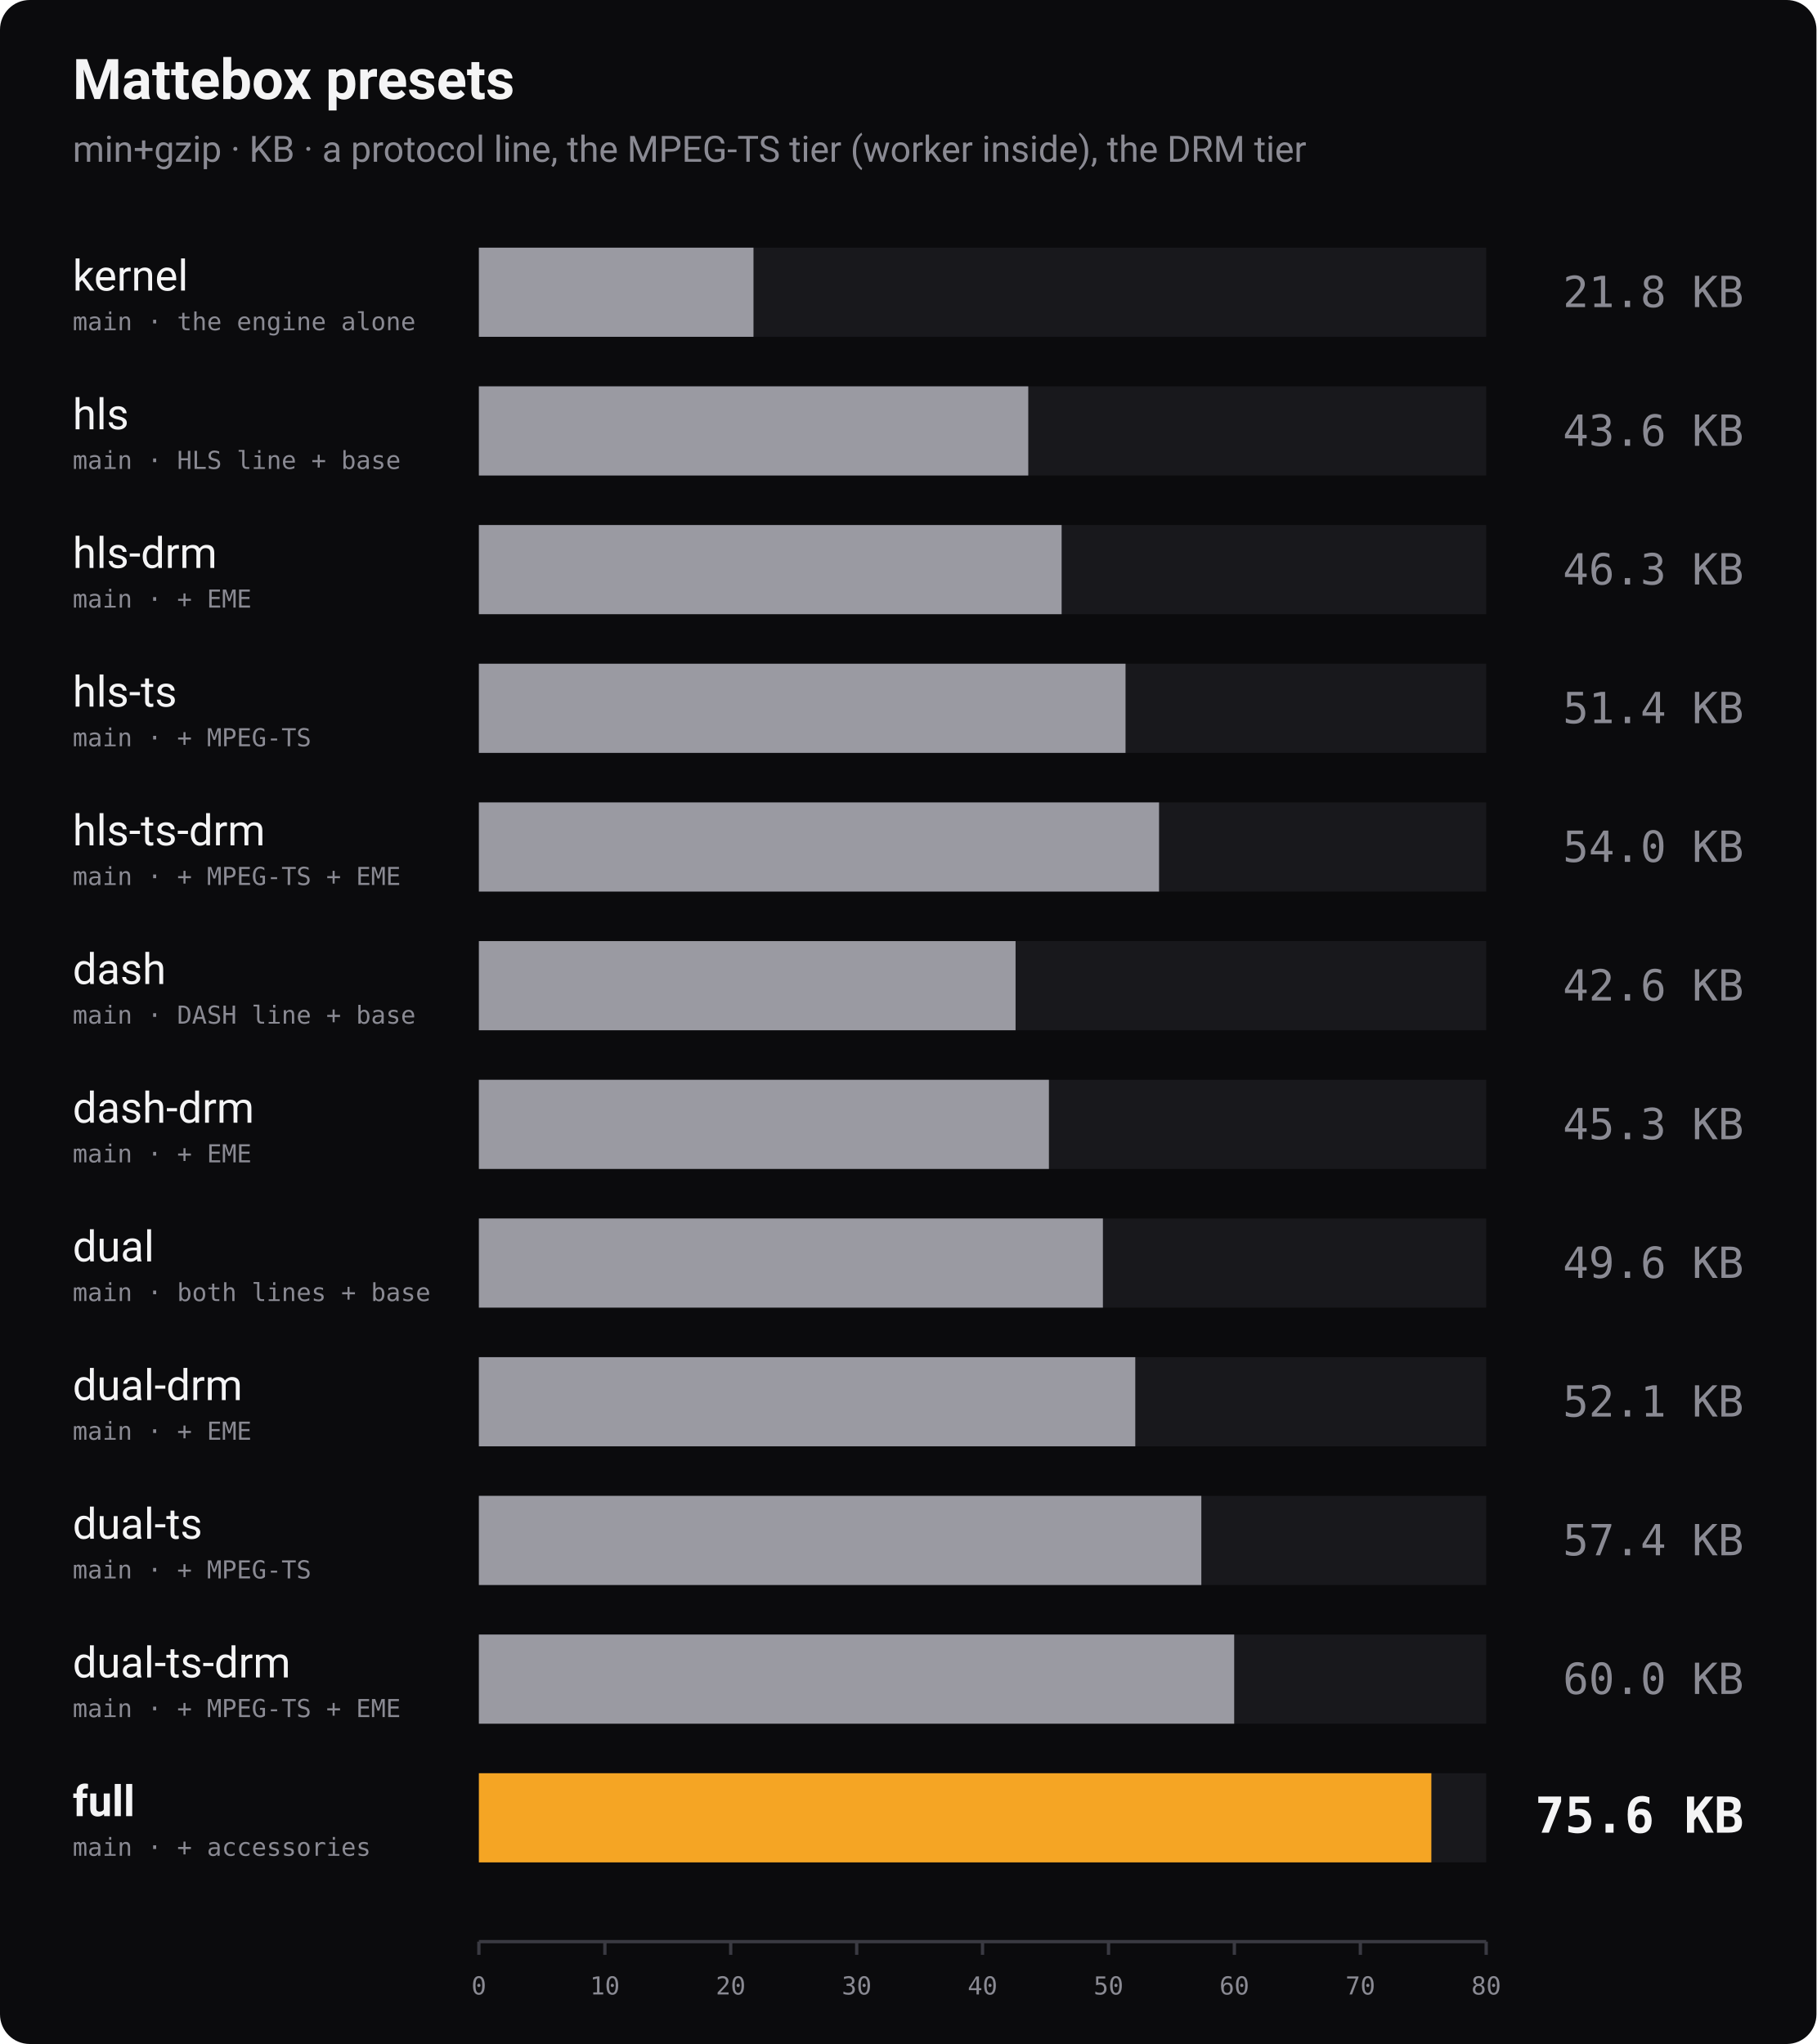
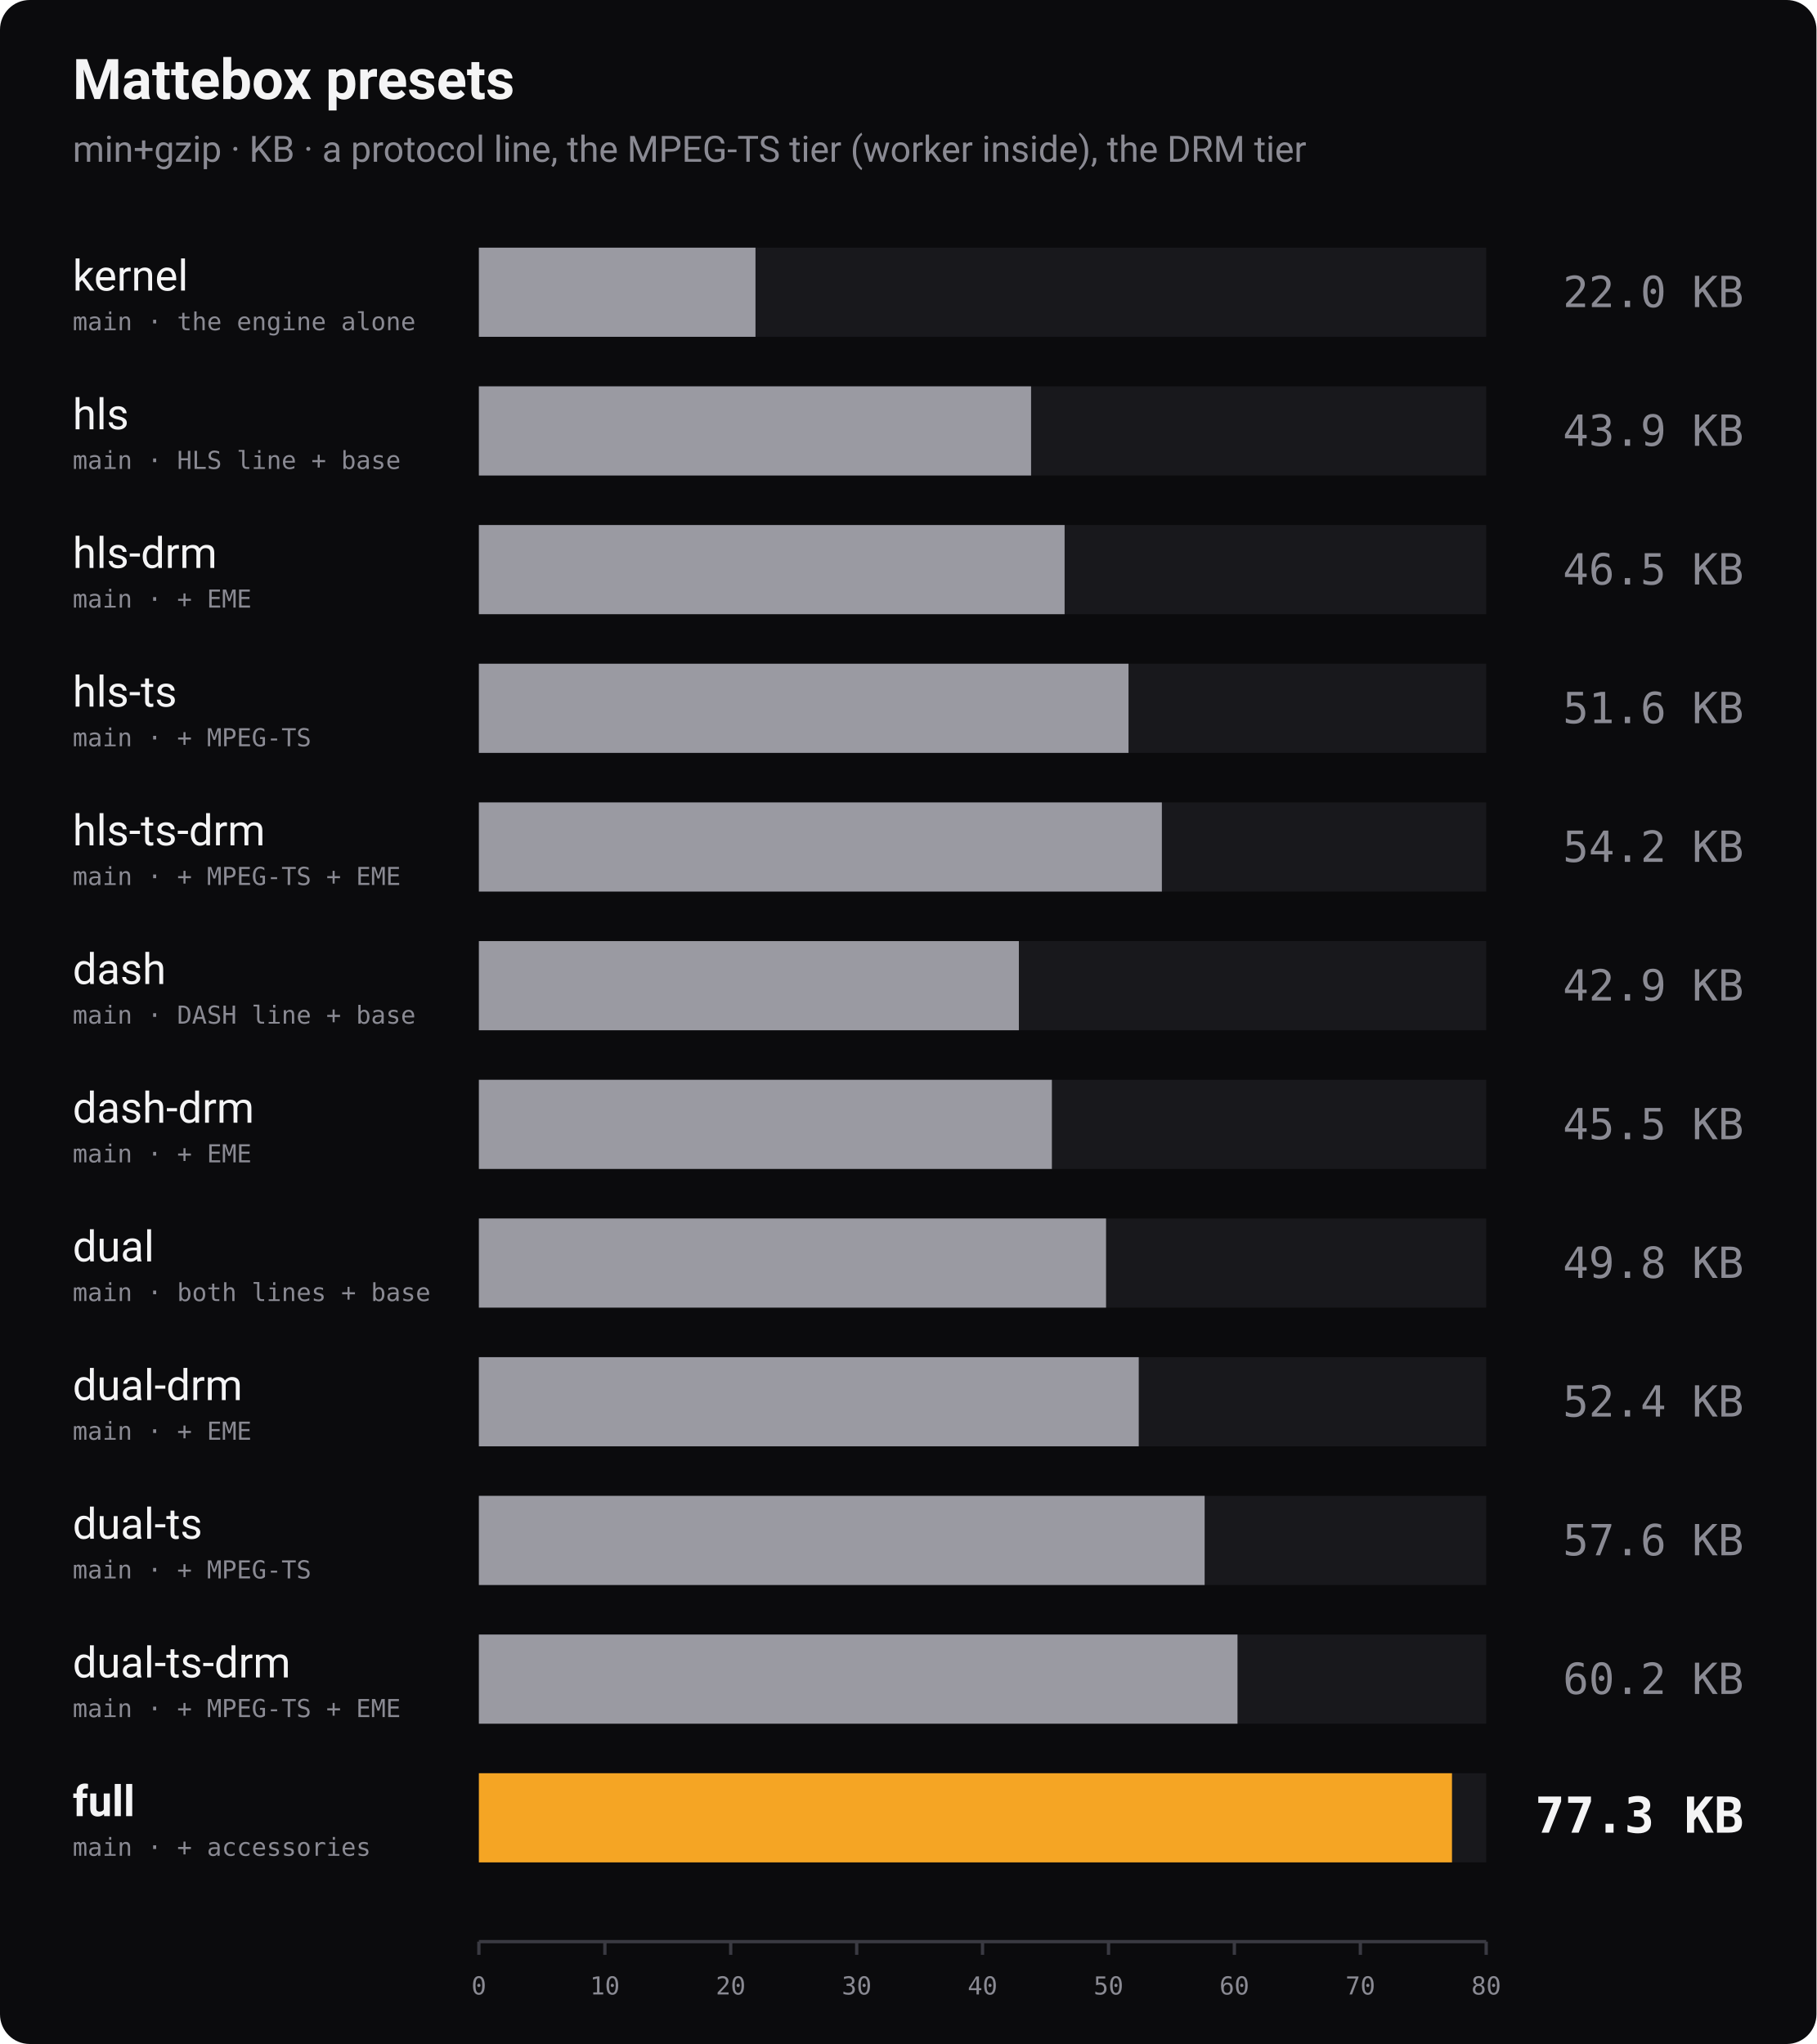
<svg xmlns="http://www.w3.org/2000/svg" width="1100" height="1238" viewBox="0 0 1100 1238" role="img" aria-label="Bundle size of every Mattebox preset, min+gzip">
  <rect width="1100" height="1238" rx="18" fill="#0b0b0d" />
  <text x="44" y="60" font-family="-apple-system, 'Segoe UI', Roboto, Helvetica, Arial, sans-serif" font-size="34" font-weight="700" fill="#f4f4f5">Mattebox presets</text>
  <text x="44" y="98" font-family="-apple-system, 'Segoe UI', Roboto, Helvetica, Arial, sans-serif" font-size="22" fill="#8a8a93">min+gzip · KB · a protocol line, the MPEG-TS tier (worker inside), the DRM tier</text>
  <text x="44" y="176" font-family="-apple-system, 'Segoe UI', Roboto, Helvetica, Arial, sans-serif" font-size="26" font-weight="400" fill="#f4f4f5">kernel</text>
  <text x="44" y="200" font-family="ui-monospace, 'SF Mono', Menlo, Consolas, monospace" font-size="15" fill="#8a8a93">main · the engine alone</text>
  <rect x="290" y="150" width="610" height="54" fill="#18181c" />
-   <rect x="290" y="150" width="166.3" height="54" fill="#9a9aa2" />
-   <text x="1056" y="186" text-anchor="end" font-family="ui-monospace, 'SF Mono', Menlo, Consolas, monospace" font-size="26" font-weight="400" fill="#8a8a93">21.8 KB</text>
+   <rect x="290" y="150" width="167.5" height="54" fill="#9a9aa2" />
+   <text x="1056" y="186" text-anchor="end" font-family="ui-monospace, 'SF Mono', Menlo, Consolas, monospace" font-size="26" font-weight="400" fill="#8a8a93">22.0 KB</text>
  <text x="44" y="260" font-family="-apple-system, 'Segoe UI', Roboto, Helvetica, Arial, sans-serif" font-size="26" font-weight="400" fill="#f4f4f5">hls</text>
  <text x="44" y="284" font-family="ui-monospace, 'SF Mono', Menlo, Consolas, monospace" font-size="15" fill="#8a8a93">main · HLS line + base</text>
  <rect x="290" y="234" width="610" height="54" fill="#18181c" />
-   <rect x="290" y="234" width="332.7" height="54" fill="#9a9aa2" />
-   <text x="1056" y="270" text-anchor="end" font-family="ui-monospace, 'SF Mono', Menlo, Consolas, monospace" font-size="26" font-weight="400" fill="#8a8a93">43.6 KB</text>
+   <rect x="290" y="234" width="334.4" height="54" fill="#9a9aa2" />
+   <text x="1056" y="270" text-anchor="end" font-family="ui-monospace, 'SF Mono', Menlo, Consolas, monospace" font-size="26" font-weight="400" fill="#8a8a93">43.9 KB</text>
  <text x="44" y="344" font-family="-apple-system, 'Segoe UI', Roboto, Helvetica, Arial, sans-serif" font-size="26" font-weight="400" fill="#f4f4f5">hls-drm</text>
  <text x="44" y="368" font-family="ui-monospace, 'SF Mono', Menlo, Consolas, monospace" font-size="15" fill="#8a8a93">main · + EME</text>
  <rect x="290" y="318" width="610" height="54" fill="#18181c" />
-   <rect x="290" y="318" width="352.9" height="54" fill="#9a9aa2" />
-   <text x="1056" y="354" text-anchor="end" font-family="ui-monospace, 'SF Mono', Menlo, Consolas, monospace" font-size="26" font-weight="400" fill="#8a8a93">46.3 KB</text>
+   <rect x="290" y="318" width="354.7" height="54" fill="#9a9aa2" />
+   <text x="1056" y="354" text-anchor="end" font-family="ui-monospace, 'SF Mono', Menlo, Consolas, monospace" font-size="26" font-weight="400" fill="#8a8a93">46.5 KB</text>
  <text x="44" y="428" font-family="-apple-system, 'Segoe UI', Roboto, Helvetica, Arial, sans-serif" font-size="26" font-weight="400" fill="#f4f4f5">hls-ts</text>
  <text x="44" y="452" font-family="ui-monospace, 'SF Mono', Menlo, Consolas, monospace" font-size="15" fill="#8a8a93">main · + MPEG-TS</text>
  <rect x="290" y="402" width="610" height="54" fill="#18181c" />
-   <rect x="290" y="402" width="391.6" height="54" fill="#9a9aa2" />
-   <text x="1056" y="438" text-anchor="end" font-family="ui-monospace, 'SF Mono', Menlo, Consolas, monospace" font-size="26" font-weight="400" fill="#8a8a93">51.4 KB</text>
+   <rect x="290" y="402" width="393.4" height="54" fill="#9a9aa2" />
+   <text x="1056" y="438" text-anchor="end" font-family="ui-monospace, 'SF Mono', Menlo, Consolas, monospace" font-size="26" font-weight="400" fill="#8a8a93">51.6 KB</text>
  <text x="44" y="512" font-family="-apple-system, 'Segoe UI', Roboto, Helvetica, Arial, sans-serif" font-size="26" font-weight="400" fill="#f4f4f5">hls-ts-drm</text>
  <text x="44" y="536" font-family="ui-monospace, 'SF Mono', Menlo, Consolas, monospace" font-size="15" fill="#8a8a93">main · + MPEG-TS + EME</text>
  <rect x="290" y="486" width="610" height="54" fill="#18181c" />
-   <rect x="290" y="486" width="411.9" height="54" fill="#9a9aa2" />
-   <text x="1056" y="522" text-anchor="end" font-family="ui-monospace, 'SF Mono', Menlo, Consolas, monospace" font-size="26" font-weight="400" fill="#8a8a93">54.0 KB</text>
+   <rect x="290" y="486" width="413.6" height="54" fill="#9a9aa2" />
+   <text x="1056" y="522" text-anchor="end" font-family="ui-monospace, 'SF Mono', Menlo, Consolas, monospace" font-size="26" font-weight="400" fill="#8a8a93">54.2 KB</text>
  <text x="44" y="596" font-family="-apple-system, 'Segoe UI', Roboto, Helvetica, Arial, sans-serif" font-size="26" font-weight="400" fill="#f4f4f5">dash</text>
  <text x="44" y="620" font-family="ui-monospace, 'SF Mono', Menlo, Consolas, monospace" font-size="15" fill="#8a8a93">main · DASH line + base</text>
  <rect x="290" y="570" width="610" height="54" fill="#18181c" />
-   <rect x="290" y="570" width="325.0" height="54" fill="#9a9aa2" />
-   <text x="1056" y="606" text-anchor="end" font-family="ui-monospace, 'SF Mono', Menlo, Consolas, monospace" font-size="26" font-weight="400" fill="#8a8a93">42.6 KB</text>
+   <rect x="290" y="570" width="327.0" height="54" fill="#9a9aa2" />
+   <text x="1056" y="606" text-anchor="end" font-family="ui-monospace, 'SF Mono', Menlo, Consolas, monospace" font-size="26" font-weight="400" fill="#8a8a93">42.9 KB</text>
  <text x="44" y="680" font-family="-apple-system, 'Segoe UI', Roboto, Helvetica, Arial, sans-serif" font-size="26" font-weight="400" fill="#f4f4f5">dash-drm</text>
  <text x="44" y="704" font-family="ui-monospace, 'SF Mono', Menlo, Consolas, monospace" font-size="15" fill="#8a8a93">main · + EME</text>
  <rect x="290" y="654" width="610" height="54" fill="#18181c" />
-   <rect x="290" y="654" width="345.2" height="54" fill="#9a9aa2" />
-   <text x="1056" y="690" text-anchor="end" font-family="ui-monospace, 'SF Mono', Menlo, Consolas, monospace" font-size="26" font-weight="400" fill="#8a8a93">45.3 KB</text>
+   <rect x="290" y="654" width="347.0" height="54" fill="#9a9aa2" />
+   <text x="1056" y="690" text-anchor="end" font-family="ui-monospace, 'SF Mono', Menlo, Consolas, monospace" font-size="26" font-weight="400" fill="#8a8a93">45.5 KB</text>
  <text x="44" y="764" font-family="-apple-system, 'Segoe UI', Roboto, Helvetica, Arial, sans-serif" font-size="26" font-weight="400" fill="#f4f4f5">dual</text>
  <text x="44" y="788" font-family="ui-monospace, 'SF Mono', Menlo, Consolas, monospace" font-size="15" fill="#8a8a93">main · both lines + base</text>
  <rect x="290" y="738" width="610" height="54" fill="#18181c" />
-   <rect x="290" y="738" width="377.9" height="54" fill="#9a9aa2" />
-   <text x="1056" y="774" text-anchor="end" font-family="ui-monospace, 'SF Mono', Menlo, Consolas, monospace" font-size="26" font-weight="400" fill="#8a8a93">49.6 KB</text>
+   <rect x="290" y="738" width="379.8" height="54" fill="#9a9aa2" />
+   <text x="1056" y="774" text-anchor="end" font-family="ui-monospace, 'SF Mono', Menlo, Consolas, monospace" font-size="26" font-weight="400" fill="#8a8a93">49.8 KB</text>
  <text x="44" y="848" font-family="-apple-system, 'Segoe UI', Roboto, Helvetica, Arial, sans-serif" font-size="26" font-weight="400" fill="#f4f4f5">dual-drm</text>
  <text x="44" y="872" font-family="ui-monospace, 'SF Mono', Menlo, Consolas, monospace" font-size="15" fill="#8a8a93">main · + EME</text>
  <rect x="290" y="822" width="610" height="54" fill="#18181c" />
-   <rect x="290" y="822" width="397.5" height="54" fill="#9a9aa2" />
-   <text x="1056" y="858" text-anchor="end" font-family="ui-monospace, 'SF Mono', Menlo, Consolas, monospace" font-size="26" font-weight="400" fill="#8a8a93">52.1 KB</text>
+   <rect x="290" y="822" width="399.6" height="54" fill="#9a9aa2" />
+   <text x="1056" y="858" text-anchor="end" font-family="ui-monospace, 'SF Mono', Menlo, Consolas, monospace" font-size="26" font-weight="400" fill="#8a8a93">52.4 KB</text>
  <text x="44" y="932" font-family="-apple-system, 'Segoe UI', Roboto, Helvetica, Arial, sans-serif" font-size="26" font-weight="400" fill="#f4f4f5">dual-ts</text>
  <text x="44" y="956" font-family="ui-monospace, 'SF Mono', Menlo, Consolas, monospace" font-size="15" fill="#8a8a93">main · + MPEG-TS</text>
  <rect x="290" y="906" width="610" height="54" fill="#18181c" />
-   <rect x="290" y="906" width="437.5" height="54" fill="#9a9aa2" />
-   <text x="1056" y="942" text-anchor="end" font-family="ui-monospace, 'SF Mono', Menlo, Consolas, monospace" font-size="26" font-weight="400" fill="#8a8a93">57.4 KB</text>
+   <rect x="290" y="906" width="439.5" height="54" fill="#9a9aa2" />
+   <text x="1056" y="942" text-anchor="end" font-family="ui-monospace, 'SF Mono', Menlo, Consolas, monospace" font-size="26" font-weight="400" fill="#8a8a93">57.6 KB</text>
  <text x="44" y="1016" font-family="-apple-system, 'Segoe UI', Roboto, Helvetica, Arial, sans-serif" font-size="26" font-weight="400" fill="#f4f4f5">dual-ts-drm</text>
  <text x="44" y="1040" font-family="ui-monospace, 'SF Mono', Menlo, Consolas, monospace" font-size="15" fill="#8a8a93">main · + MPEG-TS + EME</text>
  <rect x="290" y="990" width="610" height="54" fill="#18181c" />
-   <rect x="290" y="990" width="457.4" height="54" fill="#9a9aa2" />
-   <text x="1056" y="1026" text-anchor="end" font-family="ui-monospace, 'SF Mono', Menlo, Consolas, monospace" font-size="26" font-weight="400" fill="#8a8a93">60.0 KB</text>
+   <rect x="290" y="990" width="459.4" height="54" fill="#9a9aa2" />
+   <text x="1056" y="1026" text-anchor="end" font-family="ui-monospace, 'SF Mono', Menlo, Consolas, monospace" font-size="26" font-weight="400" fill="#8a8a93">60.2 KB</text>
  <text x="44" y="1100" font-family="-apple-system, 'Segoe UI', Roboto, Helvetica, Arial, sans-serif" font-size="26" font-weight="700" fill="#f4f4f5">full</text>
  <text x="44" y="1124" font-family="ui-monospace, 'SF Mono', Menlo, Consolas, monospace" font-size="15" fill="#8a8a93">main · + accessories</text>
  <rect x="290" y="1074" width="610" height="54" fill="#18181c" />
-   <rect x="290" y="1074" width="576.8" height="54" fill="#f5a524" />
-   <text x="1056" y="1110" text-anchor="end" font-family="ui-monospace, 'SF Mono', Menlo, Consolas, monospace" font-size="30" font-weight="700" fill="#f4f4f5">75.6 KB</text>
+   <rect x="290" y="1074" width="589.3" height="54" fill="#f5a524" />
+   <text x="1056" y="1110" text-anchor="end" font-family="ui-monospace, 'SF Mono', Menlo, Consolas, monospace" font-size="30" font-weight="700" fill="#f4f4f5">77.3 KB</text>
  <line x1="290" y1="1176" x2="900" y2="1176" stroke="#3a3a42" stroke-width="2" />
  <line x1="290.0" y1="1176" x2="290.0" y2="1184" stroke="#3a3a42" stroke-width="2" />
  <text x="290.0" y="1208" text-anchor="middle" font-family="ui-monospace, 'SF Mono', Menlo, Consolas, monospace" font-size="15" fill="#8a8a93">0</text>
  <line x1="366.3" y1="1176" x2="366.3" y2="1184" stroke="#3a3a42" stroke-width="2" />
  <text x="366.3" y="1208" text-anchor="middle" font-family="ui-monospace, 'SF Mono', Menlo, Consolas, monospace" font-size="15" fill="#8a8a93">10</text>
  <line x1="442.5" y1="1176" x2="442.5" y2="1184" stroke="#3a3a42" stroke-width="2" />
  <text x="442.5" y="1208" text-anchor="middle" font-family="ui-monospace, 'SF Mono', Menlo, Consolas, monospace" font-size="15" fill="#8a8a93">20</text>
  <line x1="518.8" y1="1176" x2="518.8" y2="1184" stroke="#3a3a42" stroke-width="2" />
  <text x="518.8" y="1208" text-anchor="middle" font-family="ui-monospace, 'SF Mono', Menlo, Consolas, monospace" font-size="15" fill="#8a8a93">30</text>
  <line x1="595.0" y1="1176" x2="595.0" y2="1184" stroke="#3a3a42" stroke-width="2" />
  <text x="595.0" y="1208" text-anchor="middle" font-family="ui-monospace, 'SF Mono', Menlo, Consolas, monospace" font-size="15" fill="#8a8a93">40</text>
  <line x1="671.3" y1="1176" x2="671.3" y2="1184" stroke="#3a3a42" stroke-width="2" />
  <text x="671.3" y="1208" text-anchor="middle" font-family="ui-monospace, 'SF Mono', Menlo, Consolas, monospace" font-size="15" fill="#8a8a93">50</text>
  <line x1="747.5" y1="1176" x2="747.5" y2="1184" stroke="#3a3a42" stroke-width="2" />
  <text x="747.5" y="1208" text-anchor="middle" font-family="ui-monospace, 'SF Mono', Menlo, Consolas, monospace" font-size="15" fill="#8a8a93">60</text>
  <line x1="823.8" y1="1176" x2="823.8" y2="1184" stroke="#3a3a42" stroke-width="2" />
  <text x="823.8" y="1208" text-anchor="middle" font-family="ui-monospace, 'SF Mono', Menlo, Consolas, monospace" font-size="15" fill="#8a8a93">70</text>
  <line x1="900.0" y1="1176" x2="900.0" y2="1184" stroke="#3a3a42" stroke-width="2" />
  <text x="900.0" y="1208" text-anchor="middle" font-family="ui-monospace, 'SF Mono', Menlo, Consolas, monospace" font-size="15" fill="#8a8a93">80</text>
</svg>
